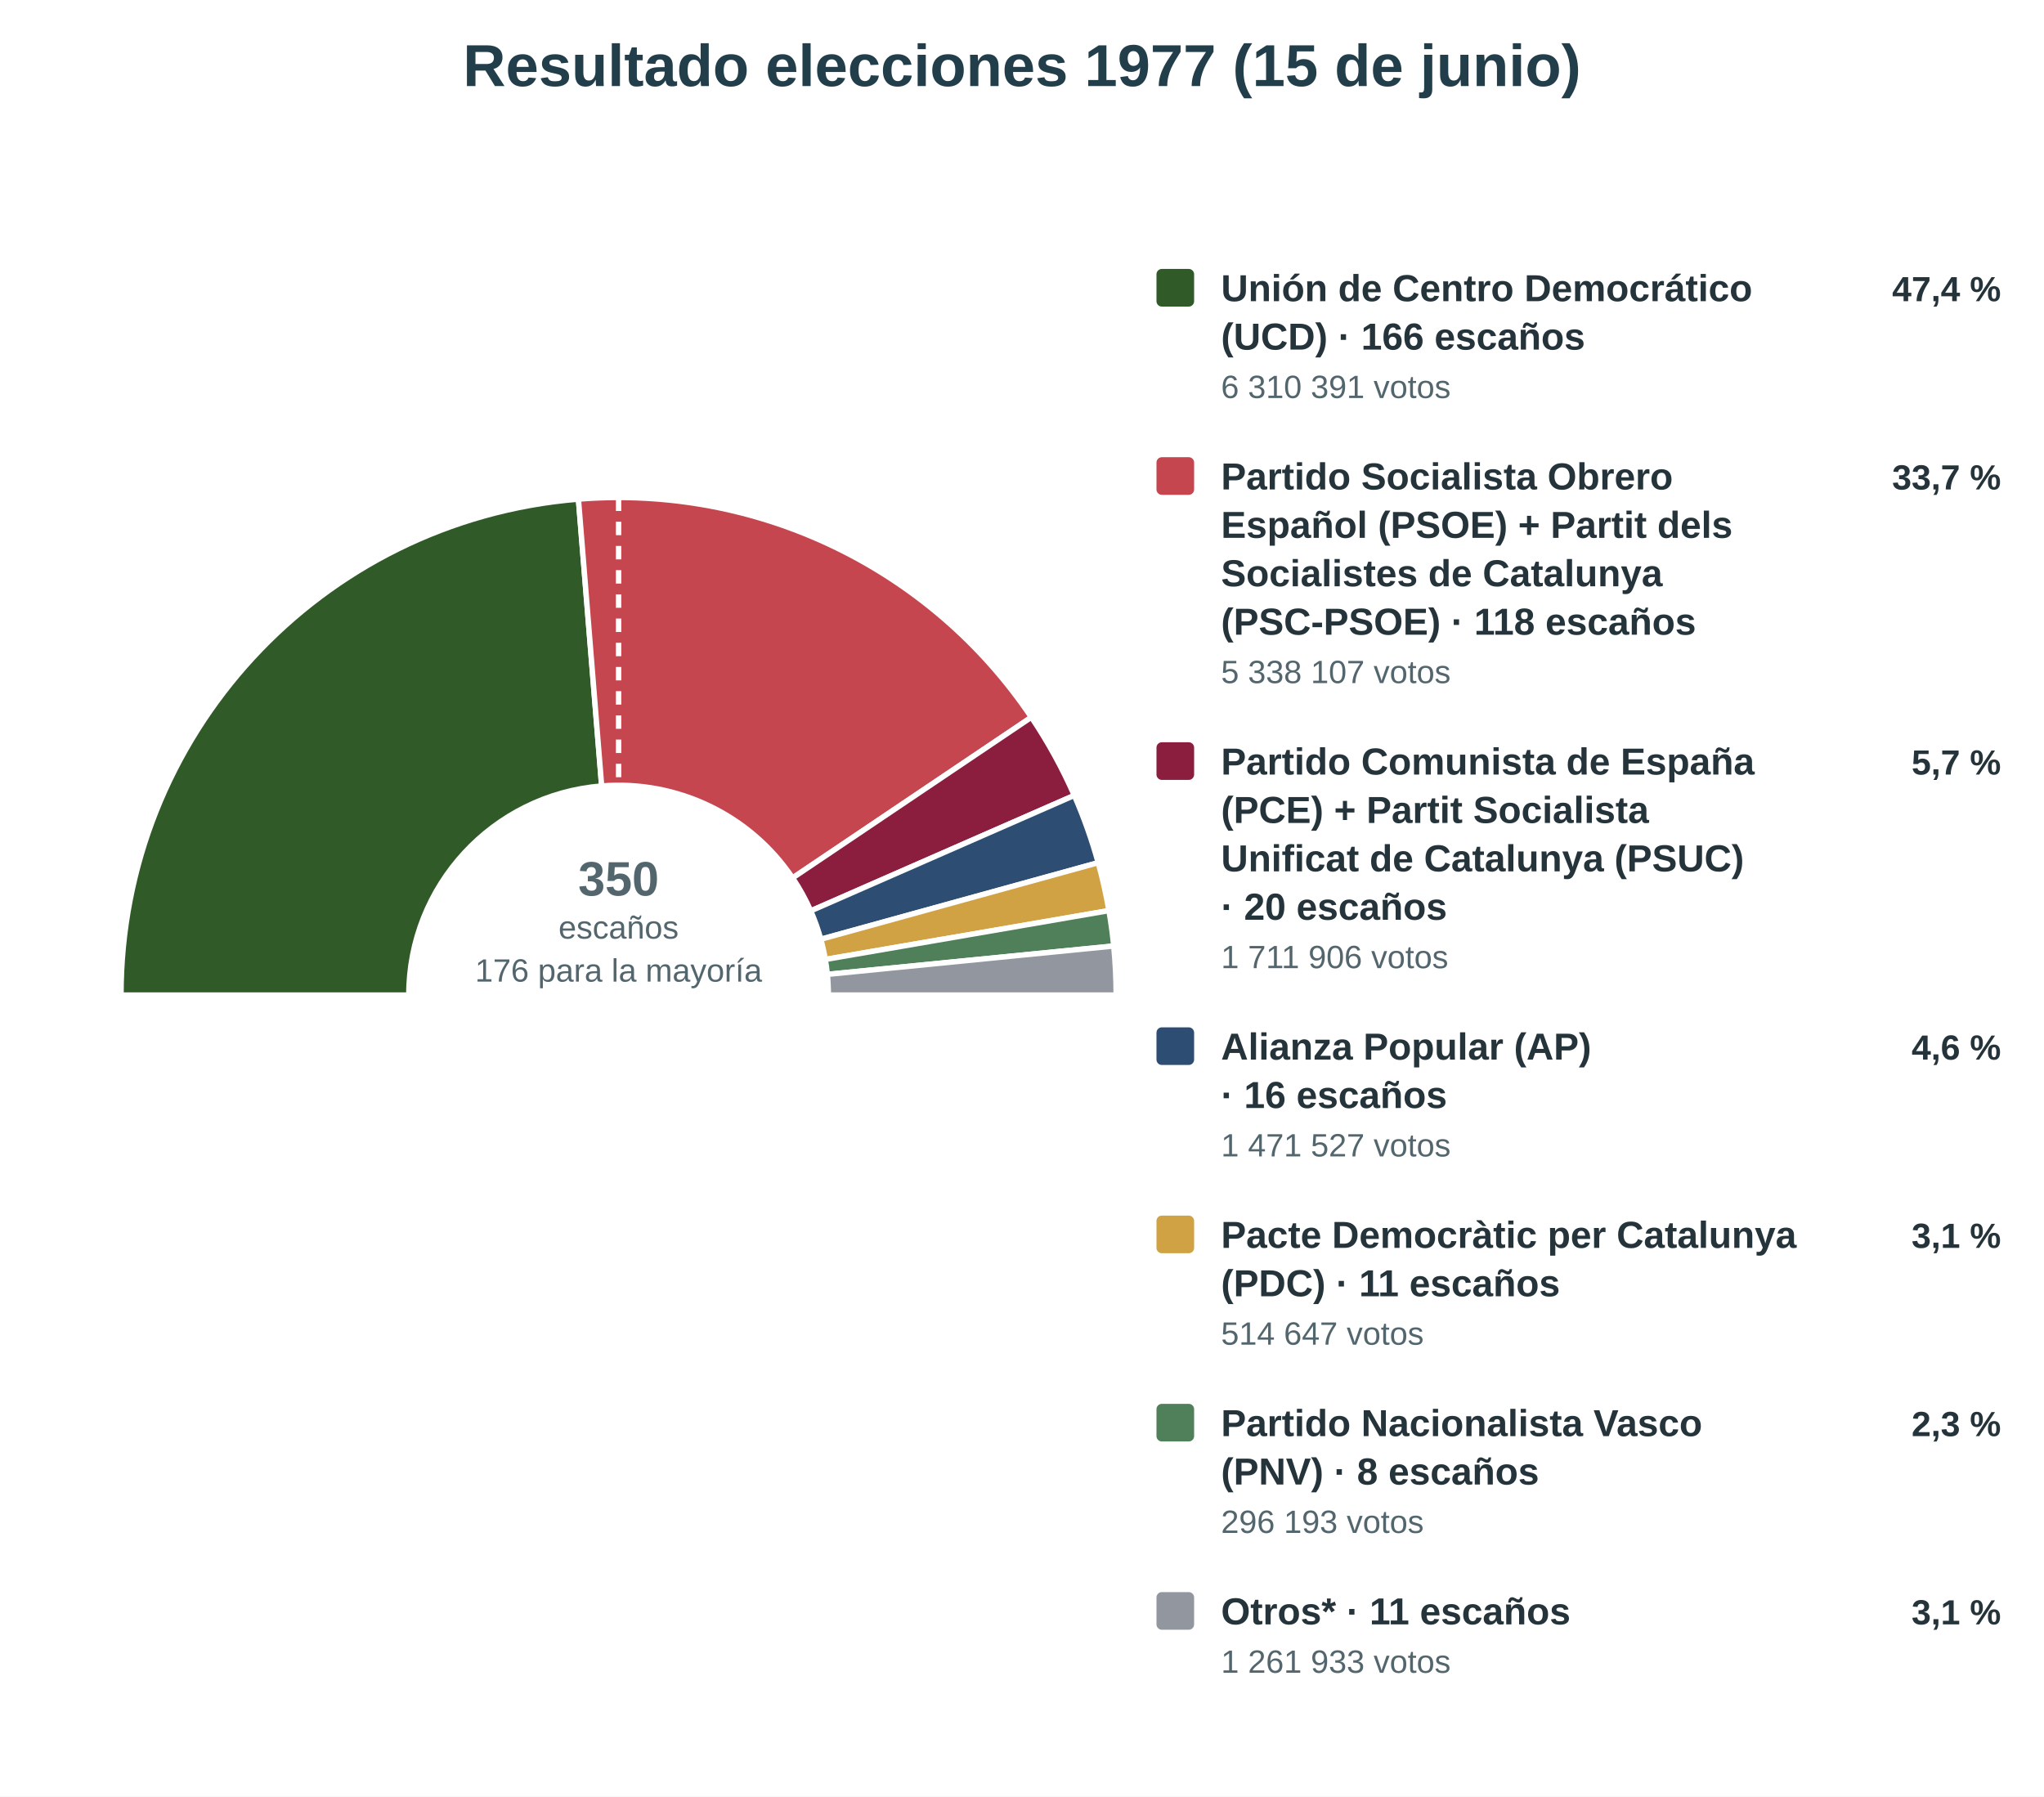
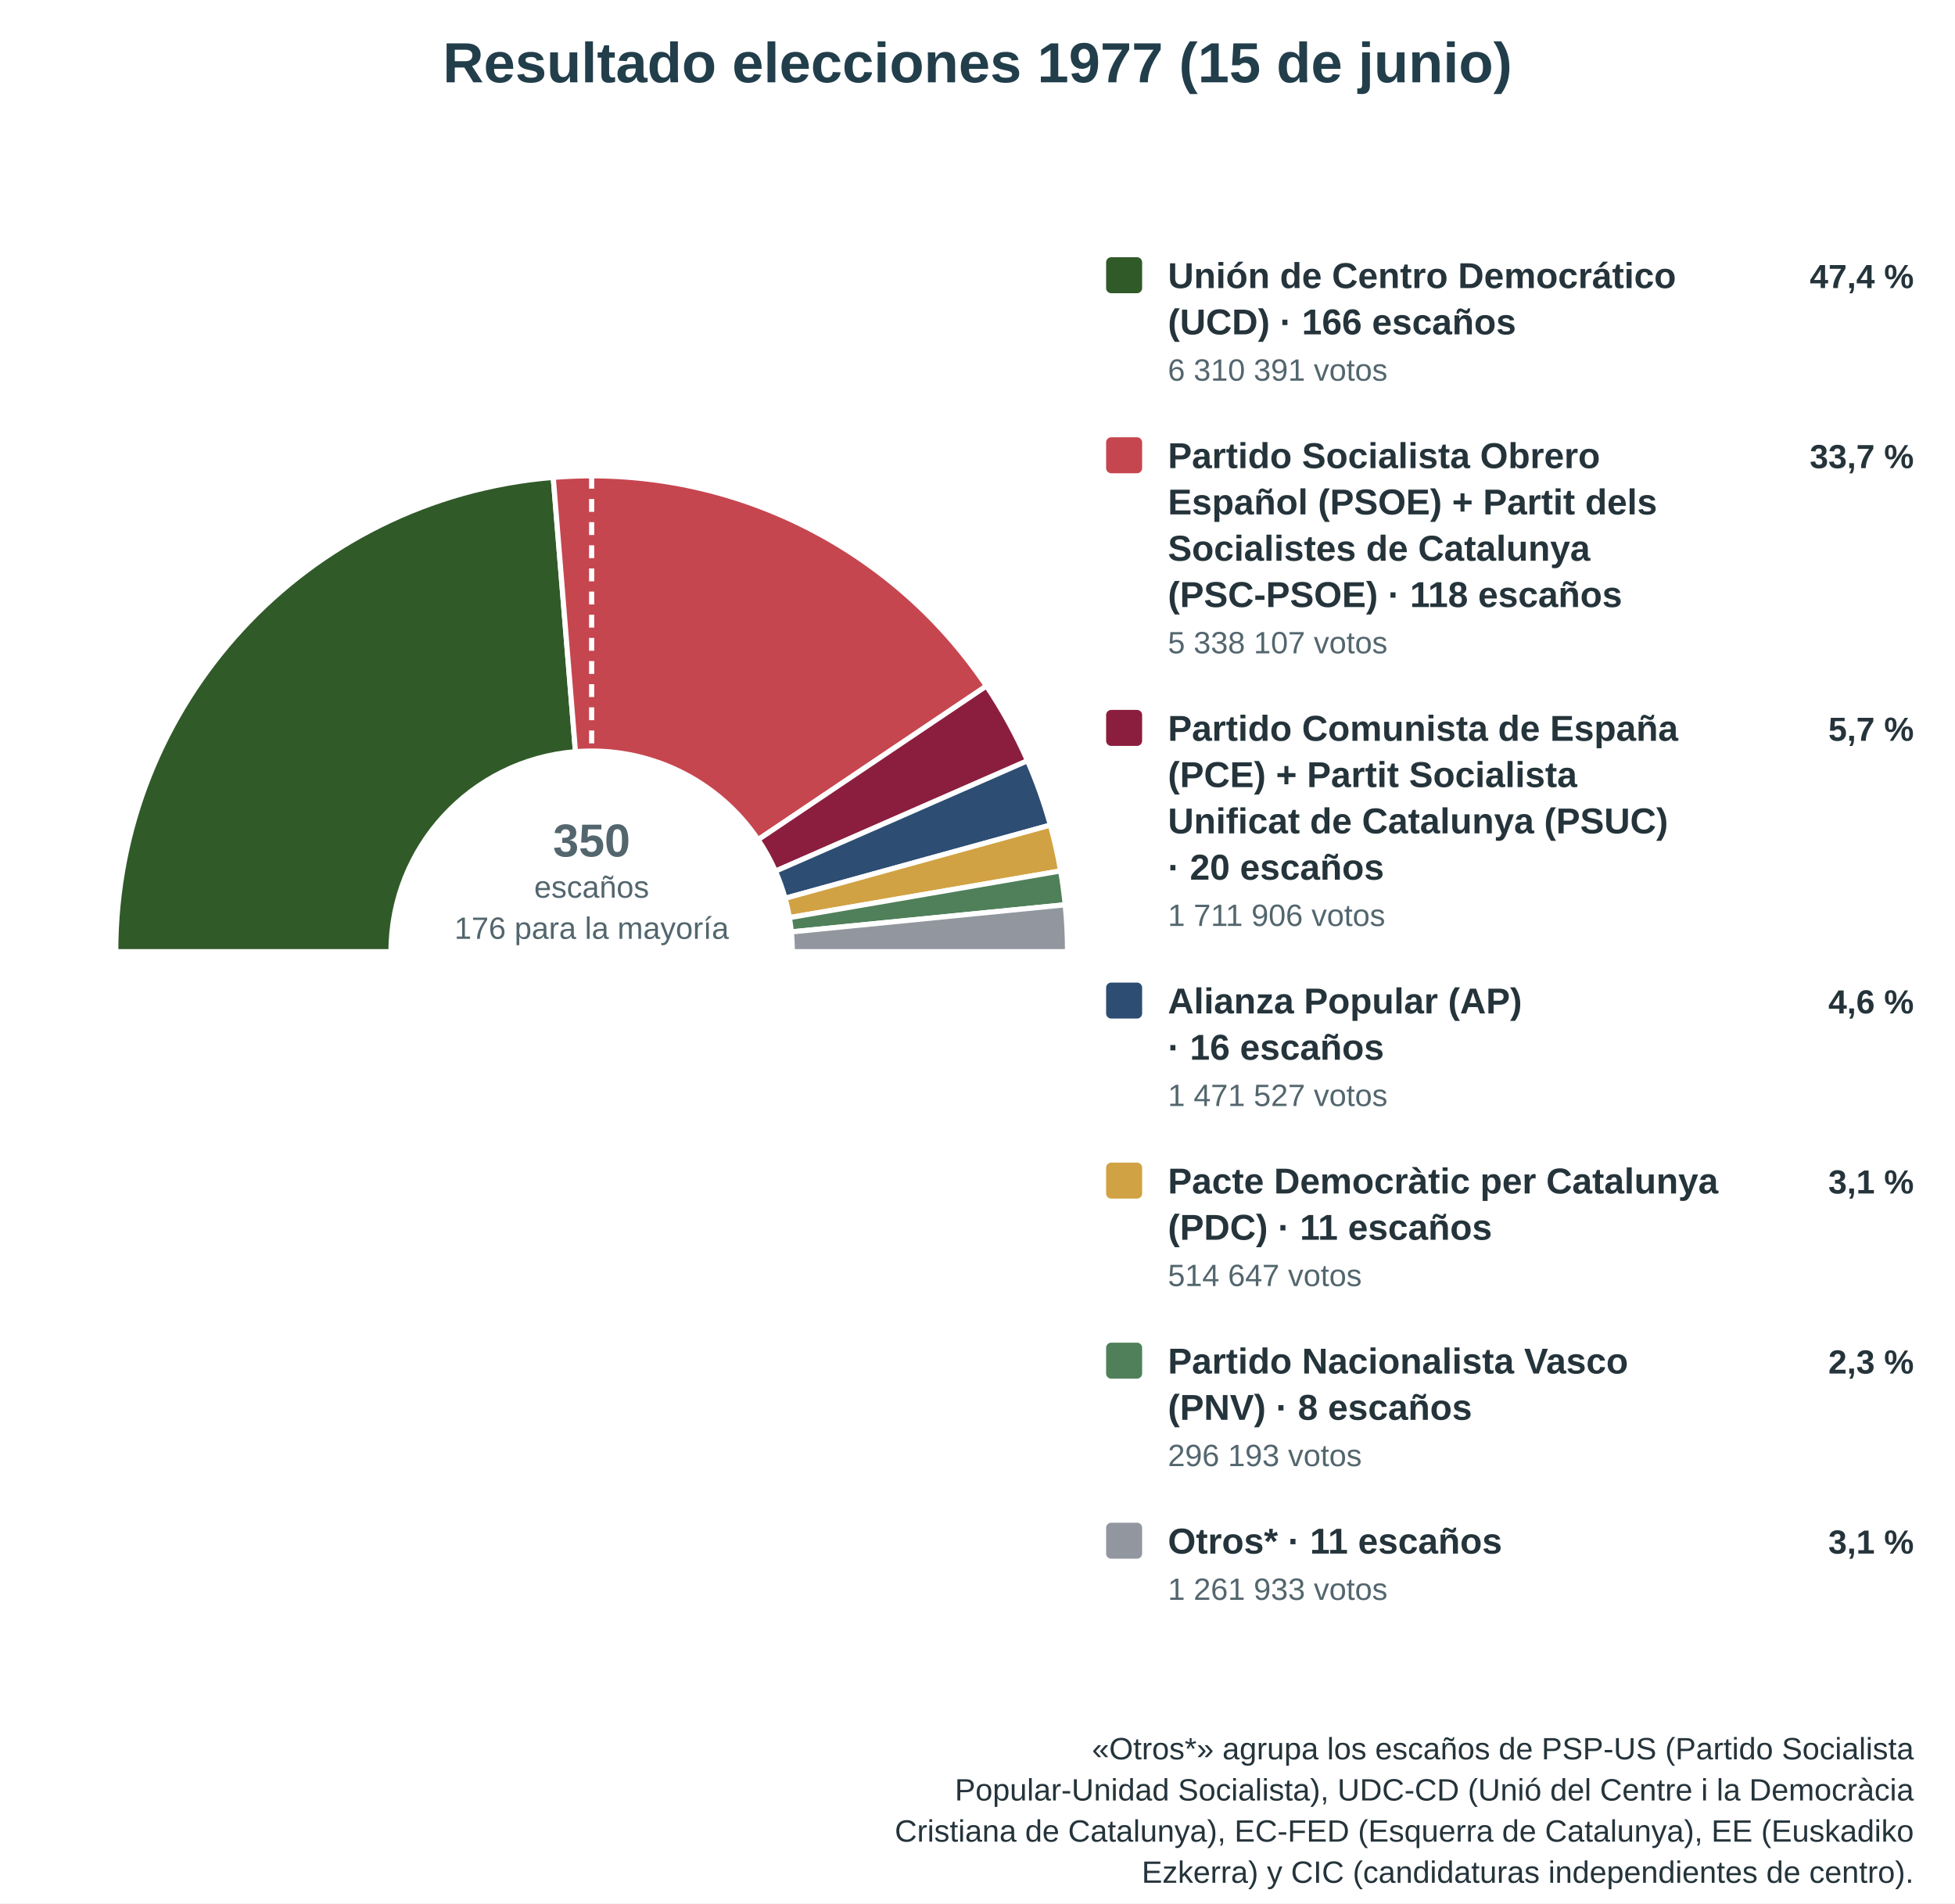
- <svg xmlns="http://www.w3.org/2000/svg" width="760" height="668" viewBox="0 0 760 668" role="img" aria-labelledby="title desc">
+ <svg xmlns="http://www.w3.org/2000/svg" width="760" height="740" viewBox="0 0 760 740" role="img" aria-labelledby="title desc">
  <style>text{font-family:"Arial Narrow",Arial,sans-serif;fill:#25343b}.title{font-size:22px;font-weight:700;fill:#223e4b}.party{font-size:14px;font-weight:700}.share{font-size:13px;font-weight:600}.metric{font-size:12px;fill:#53666e}.center-seat{font-size:18px;font-weight:700;fill:#53666e}.center-majority{font-size:12px;fill:#53666e}.footnote{font-size:12px}.sector{stroke:#fff;stroke-width:2}</style>
-   <rect width="760" height="668" fill="#fff" />
+   <rect width="760" height="740" fill="#fff" />
  <text class="title" x="380" y="32" text-anchor="middle">Resultado elecciones 1977 (15 de junio)</text>
  <path class="sector" data-party="UCD" data-seats="166" data-seat-percent="47.429" fill="#315a29" d="M45.00,370.00 A185,185 0 0 1 215.07,185.60 L223.71,292.25 A78,78 0 0 0 152.00,370.00 Z" />
  <rect x="430" y="100" width="14" height="14" rx="2" fill="#315a29" />
  <text class="party" x="454" y="112">Unión de Centro Democrático</text>
  <text class="share" x="744" y="112" text-anchor="end">47,4 %</text>
  <text class="party" x="454" y="130">(UCD) · 166 escaños</text>
  <text class="metric" x="454" y="148">6 310 391 votos</text>
  <path class="sector" data-party="PSOE" data-seats="118" data-seat-percent="33.714" fill="#c6464f" d="M215.07,185.60 A185,185 0 0 1 383.48,266.70 L294.71,326.45 A78,78 0 0 0 223.71,292.25 Z" />
  <rect x="430" y="170" width="14" height="14" rx="2" fill="#c6464f" />
  <text class="party" x="454" y="182">Partido Socialista Obrero</text>
  <text class="share" x="744" y="182" text-anchor="end">33,7 %</text>
  <text class="party" x="454" y="200">Español (PSOE) + Partit dels</text>
  <text class="party" x="454" y="218">Socialistes de Catalunya</text>
  <text class="party" x="454" y="236">(PSC-PSOE) · 118 escaños</text>
  <text class="metric" x="454" y="254">5 338 107 votos</text>
  <path class="sector" data-party="PCE" data-seats="20" data-seat-percent="5.714" fill="#8b1e3f" d="M383.48,266.70 A185,185 0 0 1 399.45,295.77 L301.45,338.70 A78,78 0 0 0 294.71,326.45 Z" />
  <rect x="430" y="276" width="14" height="14" rx="2" fill="#8b1e3f" />
  <text class="party" x="454" y="288">Partido Comunista de España</text>
  <text class="share" x="744" y="288" text-anchor="end">5,7 %</text>
  <text class="party" x="454" y="306">(PCE) + Partit Socialista</text>
  <text class="party" x="454" y="324">Unificat de Catalunya (PSUC)</text>
  <text class="party" x="454" y="342">· 20 escaños</text>
  <text class="metric" x="454" y="360">1 711 906 votos</text>
  <path class="sector" data-party="AP" data-seats="16" data-seat-percent="4.571" fill="#2d4d73" d="M399.45,295.77 A185,185 0 0 1 408.33,320.78 L305.19,349.25 A78,78 0 0 0 301.45,338.70 Z" />
  <rect x="430" y="382" width="14" height="14" rx="2" fill="#2d4d73" />
  <text class="party" x="454" y="394">Alianza Popular (AP)</text>
  <text class="share" x="744" y="394" text-anchor="end">4,6 %</text>
  <text class="party" x="454" y="412">· 16 escaños</text>
  <text class="metric" x="454" y="430">1 471 527 votos</text>
  <path class="sector" data-party="PDC" data-seats="11" data-seat-percent="3.143" fill="#d1a243" d="M408.33,320.78 A185,185 0 0 1 412.32,338.60 L306.87,356.76 A78,78 0 0 0 305.19,349.25 Z" />
  <rect x="430" y="452" width="14" height="14" rx="2" fill="#d1a243" />
  <text class="party" x="454" y="464">Pacte Democràtic per Catalunya</text>
  <text class="share" x="744" y="464" text-anchor="end">3,1 %</text>
  <text class="party" x="454" y="482">(PDC) · 11 escaños</text>
  <text class="metric" x="454" y="500">514 647 votos</text>
  <path class="sector" data-party="PNV" data-seats="8" data-seat-percent="2.286" fill="#4f805a" d="M412.32,338.60 A185,185 0 0 1 414.10,351.76 L307.62,362.31 A78,78 0 0 0 306.87,356.76 Z" />
  <rect x="430" y="522" width="14" height="14" rx="2" fill="#4f805a" />
  <text class="party" x="454" y="534">Partido Nacionalista Vasco</text>
  <text class="share" x="744" y="534" text-anchor="end">2,3 %</text>
  <text class="party" x="454" y="552">(PNV) · 8 escaños</text>
  <text class="metric" x="454" y="570">296 193 votos</text>
  <path class="sector" data-party="Otros*" data-seats="11" data-seat-percent="3.143" fill="#92979f" d="M414.10,351.76 A185,185 0 0 1 415.00,370.00 L308.00,370.00 A78,78 0 0 0 307.62,362.31 Z" />
  <rect x="430" y="592" width="14" height="14" rx="2" fill="#92979f" />
  <text class="party" x="454" y="604">Otros* · 11 escaños</text>
  <text class="share" x="744" y="604" text-anchor="end">3,1 %</text>
  <text class="metric" x="454" y="622">1 261 933 votos</text>
  <line class="majority-divider" x1="230" y1="185" x2="230" y2="292" stroke="#fff" stroke-width="2" stroke-dasharray="5 4" />
  <circle cx="230" cy="370" r="77" fill="#fff" />
  <text class="center-seat" x="230" y="333" text-anchor="middle">350</text>
  <text class="center-majority" x="230" y="349" text-anchor="middle">escaños</text>
  <text class="center-majority" x="230" y="365" text-anchor="middle">176 para la mayoría</text>
+   <text class="footnote" x="744" y="684" text-anchor="end">«Otros*» agrupa los escaños de PSP-US (Partido Socialista</text>
+   <text class="footnote" x="744" y="700" text-anchor="end">Popular-Unidad Socialista), UDC-CD (Unió del Centre i la Democràcia</text>
+   <text class="footnote" x="744" y="716" text-anchor="end">Cristiana de Catalunya), EC-FED (Esquerra de Catalunya), EE (Euskadiko</text>
+   <text class="footnote" x="744" y="732" text-anchor="end">Ezkerra) y CIC (candidaturas independientes de centro).</text>
</svg>
